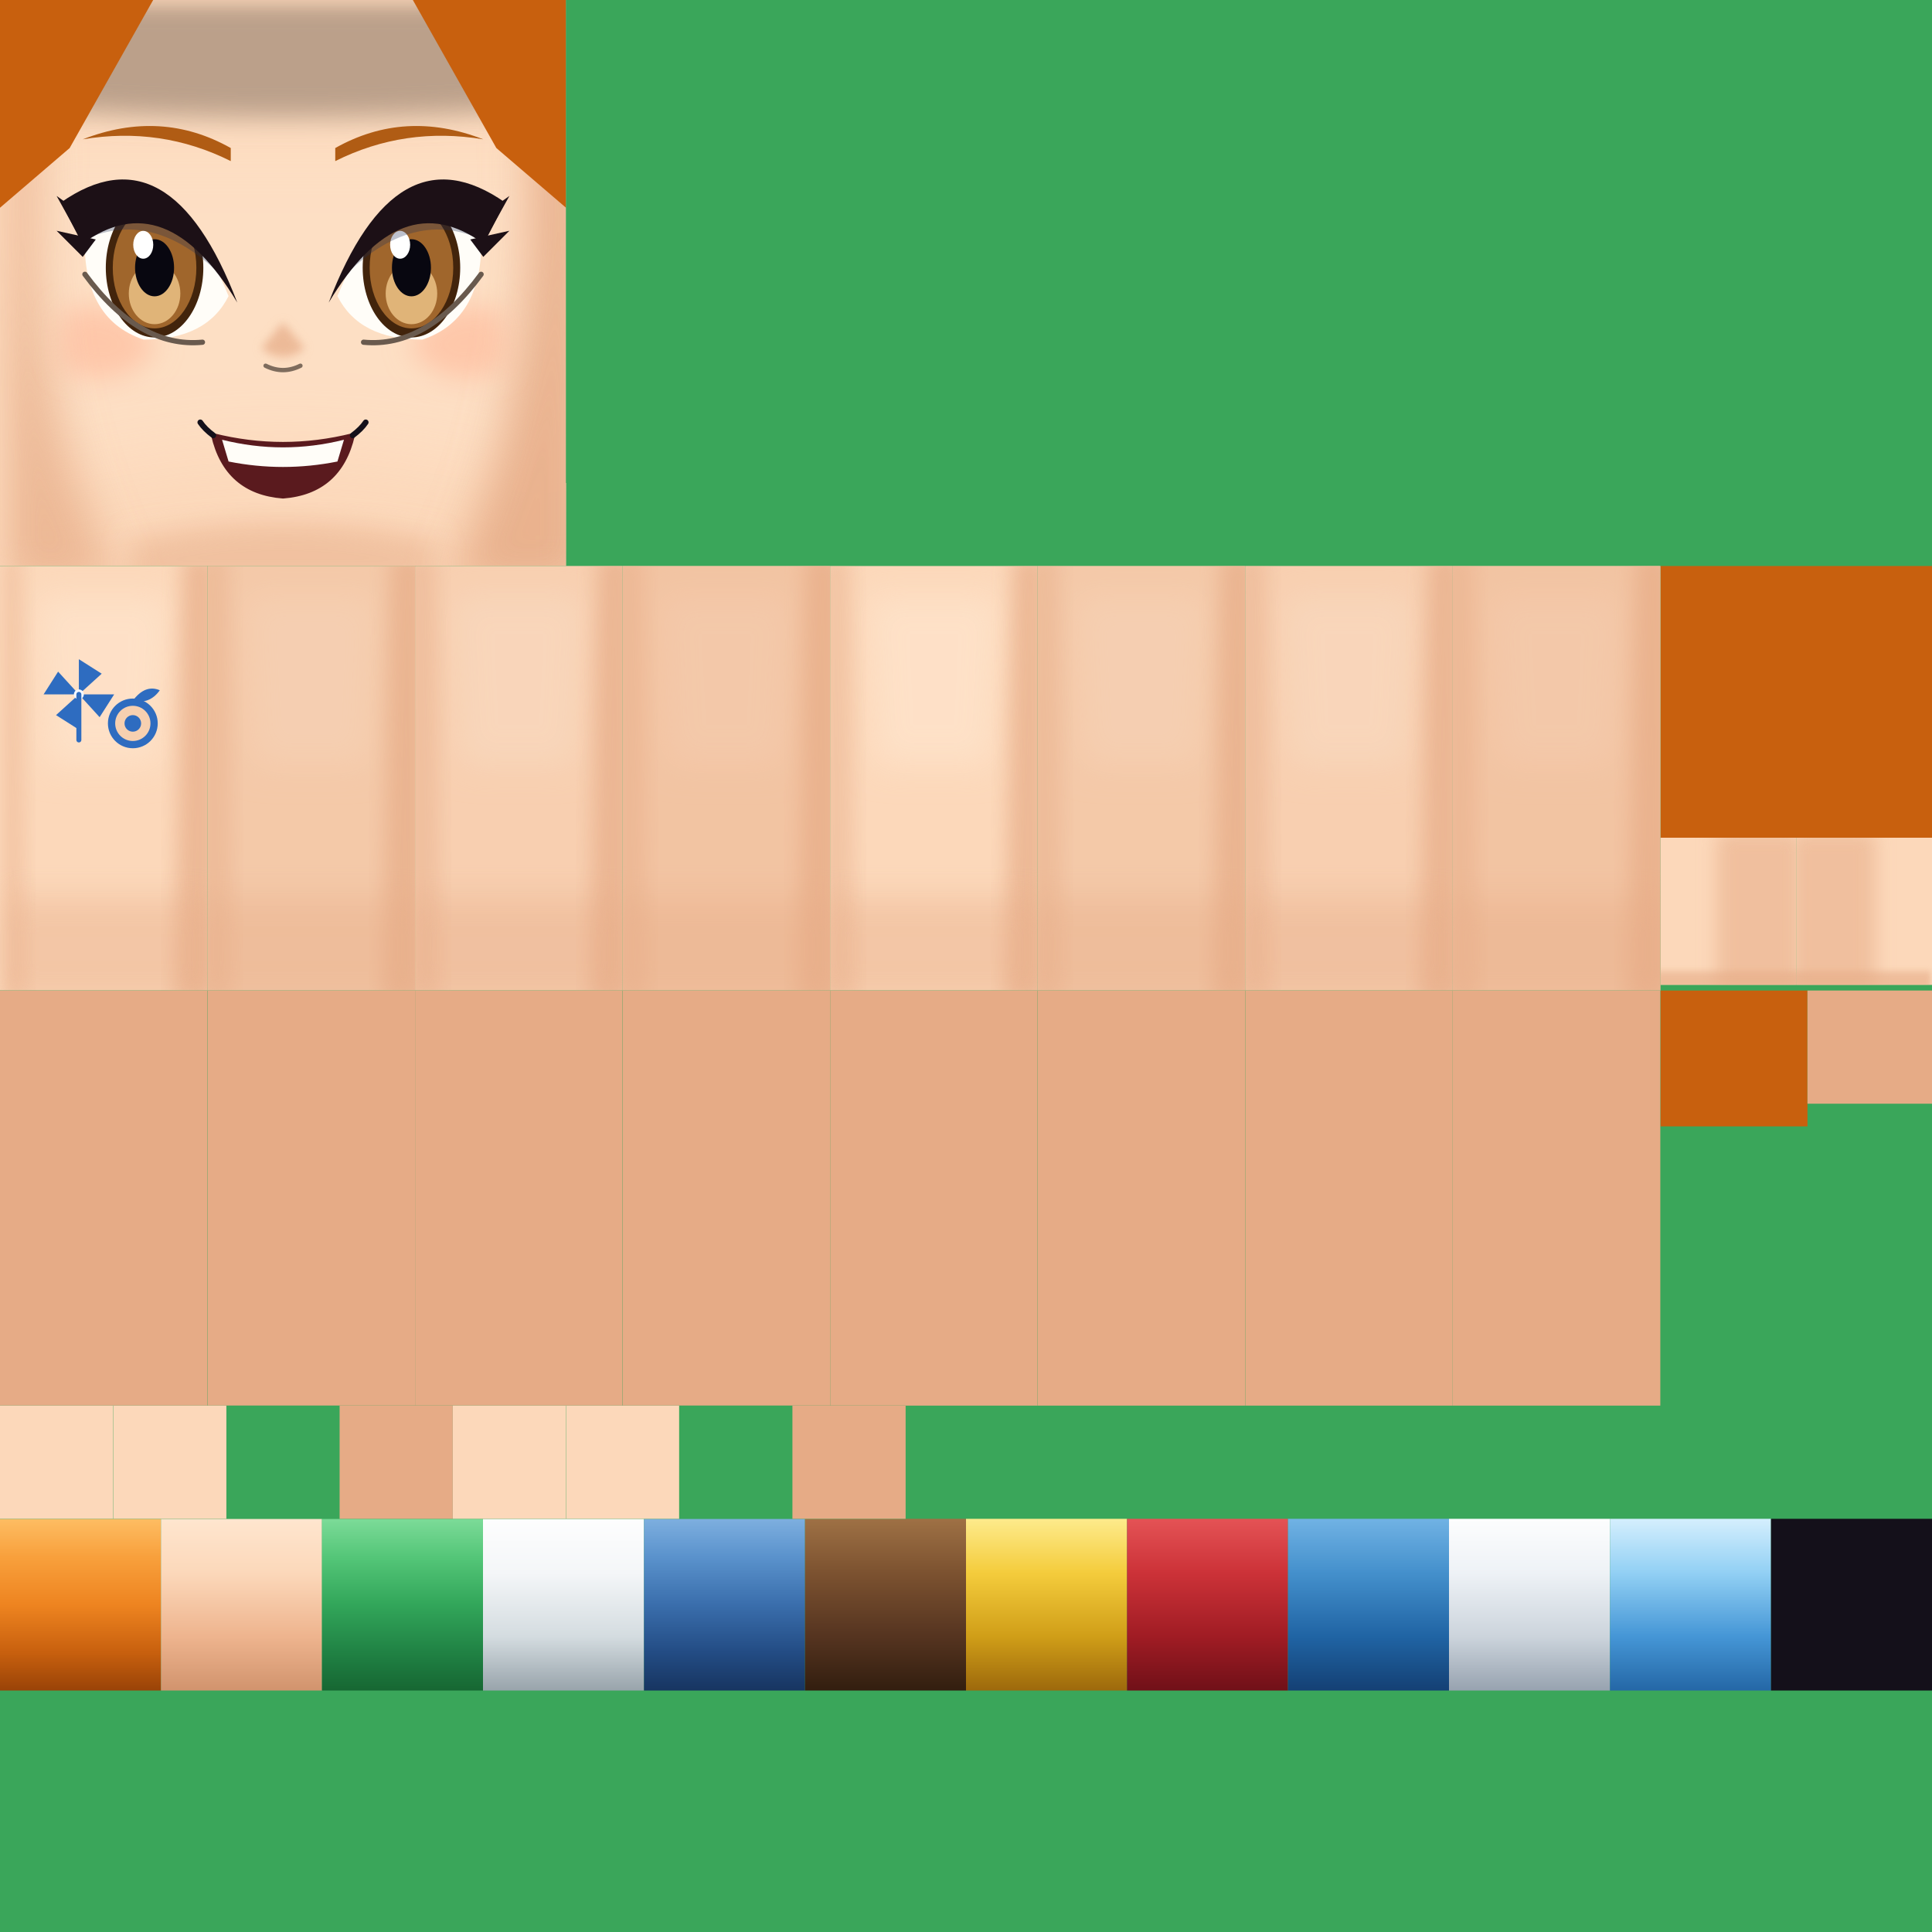
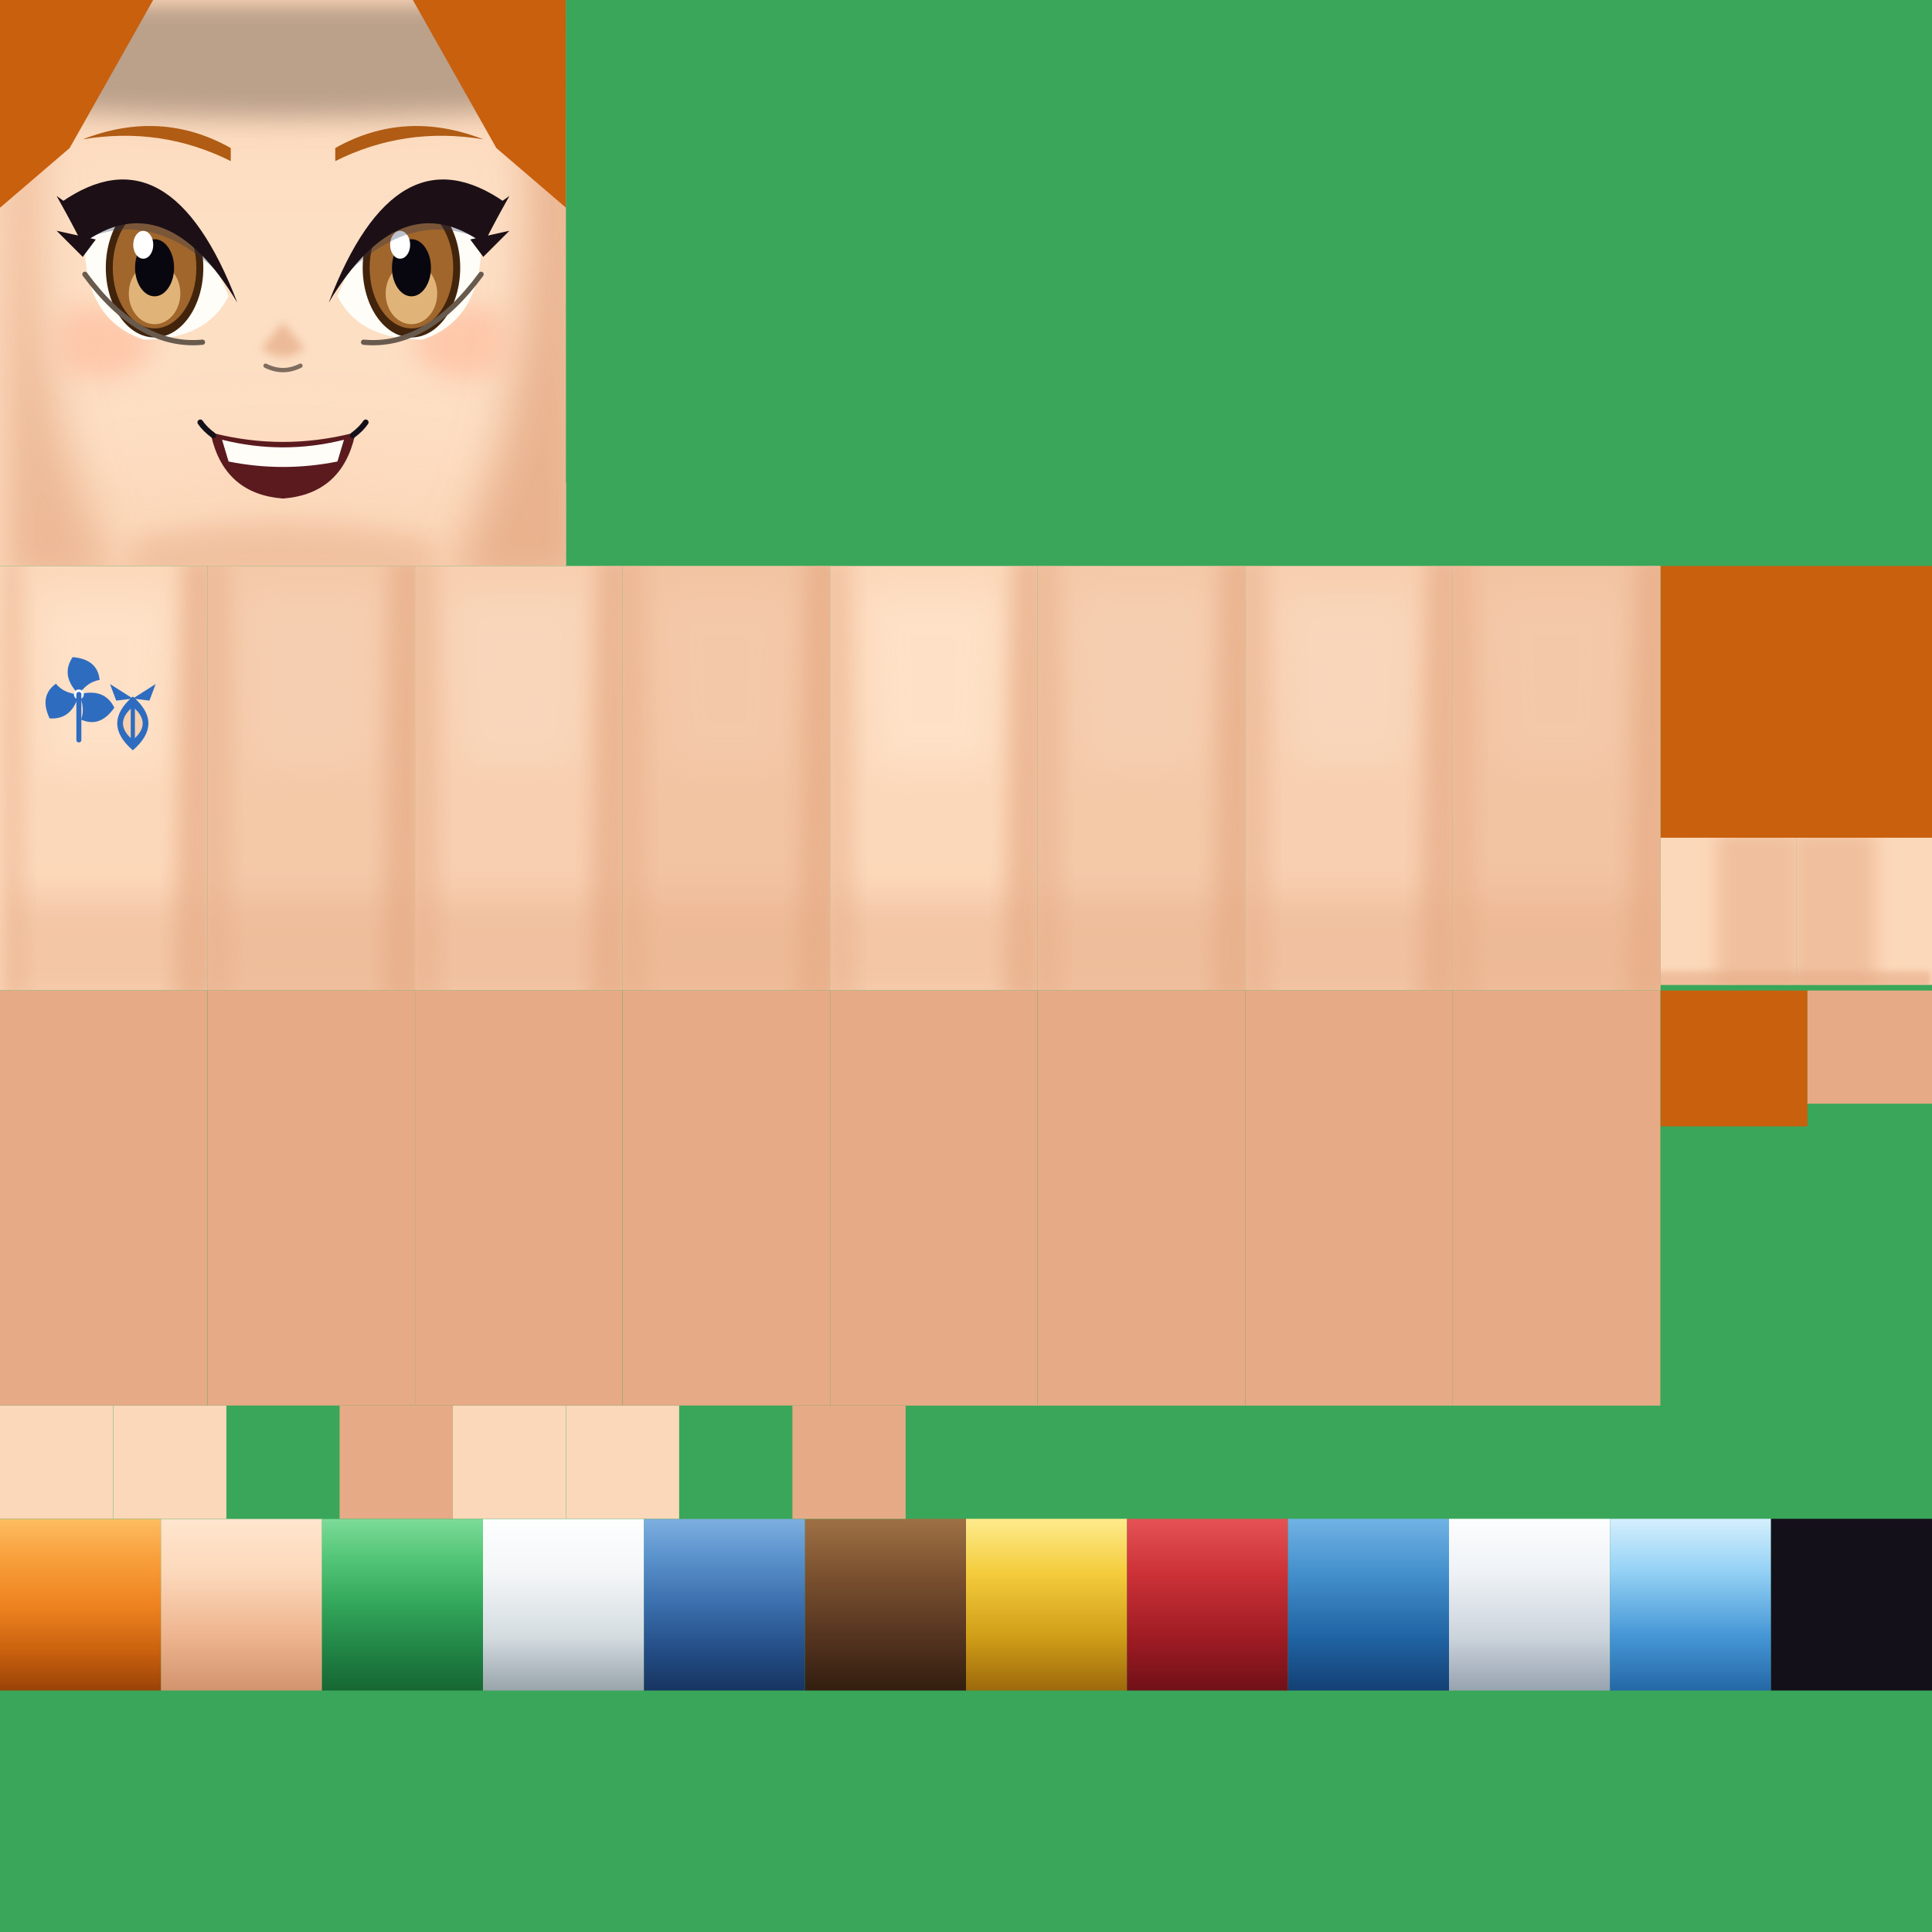
<svg xmlns="http://www.w3.org/2000/svg" width="1024" height="1024" viewBox="0 0 1024 1024">
  <defs>
    <filter id="b1" x="-30%" y="-30%" width="160%" height="160%">
      <feGaussianBlur stdDeviation="1" />
    </filter>
    <filter id="b2" x="-30%" y="-30%" width="160%" height="160%">
      <feGaussianBlur stdDeviation="2" />
    </filter>
    <filter id="b3" x="-30%" y="-30%" width="160%" height="160%">
      <feGaussianBlur stdDeviation="3" />
    </filter>
    <filter id="b5" x="-30%" y="-30%" width="160%" height="160%">
      <feGaussianBlur stdDeviation="5" />
    </filter>
    <filter id="b8" x="-30%" y="-30%" width="160%" height="160%">
      <feGaussianBlur stdDeviation="8" />
    </filter>
  </defs>
  <rect width="1024" height="1024" fill="#3aa65a" />
  <clipPath id="cHead_F">
    <rect x="0" y="0" width="300" height="300" />
  </clipPath>
  <g clip-path="url(#cHead_F)">
    <g transform="translate(0 0) scale(2.30769 2.30769)">
      <rect x="-5" y="-5" width="140" height="140" fill="#3aa65a" />
      <path d="M-5-5H135V135H-5Z" fill="#fcd8ba" />
      <path d="M-5 30H135V116Q65 92 -5 116Z" fill="#ffe8d2" opacity="0.4" filter="url(#b8)" />
      <path d="M-5-5H135V24Q65 30 -5 24Z" fill="#ab927e" opacity="0.8" filter="url(#b3)" />
      <path d="M-5 30H9Q5 90 28 135H-5Z" fill="#e6ab86" opacity="0.7" filter="url(#b5)" />
      <path d="M135 30H121Q125 90 102 135H135Z" fill="#e6ab86" opacity="0.85" filter="url(#b5)" />
      <path d="M30 124Q65 116 100 124V135H30Z" fill="#e6ab86" opacity="0.5" filter="url(#b3)" />
      <path d="M-5-5H38L16 34L-5 52Z" fill="#c8600e" />
      <path d="M135-5H92L114 34L135 52Z" fill="#c8600e" />
      <path d="M14 72Q28 66 36 80Q26 92 14 84Z" fill="#ffb090" opacity="0.5" filter="url(#b3)" />
      <path d="M116 72Q102 66 94 80Q104 92 116 84Z" fill="#ffb090" opacity="0.5" filter="url(#b3)" />
      <path d="M52.5 68Q39 35 19.5 53Q18.5 73.2 33 78Q47.5 78 52.5 68Z" fill="#fffdf8" />
      <clipPath id="eye-1">
        <path d="M52.5 68Q39 35 19.5 53Q18.5 73.2 33 78Q47.5 78 52.5 68Z" />
      </clipPath>
      <g clip-path="url(#eye-1)">
        <path d="M24.30 61.50a11.20 16.00 0 1 0 22.40 0a11.20 16.00 0 1 0 -22.40 0Z" fill="#42240c" />
        <path d="M25.90 61.50a9.60 13.92 0 1 0 19.20 0a9.60 13.92 0 1 0 -19.20 0Z" fill="#a0662c" />
        <path d="M29.58 67.42a5.92 7.04 0 1 0 11.84 0a5.92 7.04 0 1 0 -11.84 0Z" fill="#e0b478" />
        <path d="M31.02 61.50a4.48 6.56 0 1 0 8.96 0a4.48 6.56 0 1 0 -8.96 0Z" fill="#080710" />
        <path d="M30.60 56.22a2.30 3.20 0 1 0 4.60 0a2.30 3.20 0 1 0 -4.60 0Z" fill="#ffffff" />
        <path d="M52.5 65Q36 35 19.5 53V55Q36 47.42 52.5 65Z" fill="#203058" opacity="0.3" />
      </g>
      <path d="M54.5 69.5Q39 29 14.0 46.5L18.9 56Q38 42 54.5 69.5Z" fill="#1c1016" />
      <path d="M46.5 78.6Q32 80 19.5 63" fill="none" stroke="#695a4e" stroke-width="1.2" stroke-linecap="round" stroke-linejoin="round" />
      <path d="M20 50L13 45L18 54Z" fill="#1c1016" />
      <path d="M22 55L13 53L19 59Z" fill="#1c1016" />
      <path d="M53 34Q37 25 19 32Q37 29 53 37Z" fill="#b05c14" />
      <path d="M77.5 68Q91 35 110.5 53Q111.5 73.2 97 78Q82.5 78 77.5 68Z" fill="#fffdf8" />
      <clipPath id="eye1">
        <path d="M77.5 68Q91 35 110.5 53Q111.5 73.2 97 78Q82.5 78 77.5 68Z" />
      </clipPath>
      <g clip-path="url(#eye1)">
        <path d="M83.30 61.50a11.20 16.00 0 1 0 22.40 0a11.20 16.00 0 1 0 -22.40 0Z" fill="#42240c" />
        <path d="M84.90 61.50a9.60 13.92 0 1 0 19.20 0a9.60 13.92 0 1 0 -19.20 0Z" fill="#a0662c" />
        <path d="M88.58 67.42a5.92 7.04 0 1 0 11.84 0a5.92 7.04 0 1 0 -11.84 0Z" fill="#e0b478" />
        <path d="M90.02 61.50a4.48 6.56 0 1 0 8.96 0a4.48 6.56 0 1 0 -8.96 0Z" fill="#080710" />
        <path d="M89.60 56.22a2.30 3.20 0 1 0 4.60 0a2.30 3.20 0 1 0 -4.60 0Z" fill="#ffffff" />
        <path d="M77.5 65Q94 35 110.5 53V55Q94 47.42 77.5 65Z" fill="#203058" opacity="0.3" />
      </g>
      <path d="M75.5 69.5Q91 29 116.0 46.5L111.1 56Q92 42 75.5 69.5Z" fill="#1c1016" />
      <path d="M83.5 78.6Q98 80 110.5 63" fill="none" stroke="#695a4e" stroke-width="1.2" stroke-linecap="round" stroke-linejoin="round" />
      <path d="M110 50L117 45L112 54Z" fill="#1c1016" />
      <path d="M108 55L117 53L111 59Z" fill="#1c1016" />
      <path d="M77 34Q93 25 111 32Q93 29 77 37Z" fill="#b05c14" />
      <path d="M60 80L65 74L70 80Q65 84 60 80Z" fill="#e6ab86" opacity="0.7" filter="url(#b1)" />
      <path d="M61 84Q65 86 69 84" fill="none" stroke="#7e6c5d" stroke-width="1" stroke-linecap="round" stroke-linejoin="round" />
      <path d="M49 100Q65 104 81 100Q78 113 65 114Q52 113 49 100Z" fill="#5a1a1e" stroke="#5a1a1e" stroke-width="1" stroke-linecap="round" stroke-linejoin="round" />
      <path d="M51 101Q65 104.5 79 101L77.5 106Q65 108.5 52.5 106Z" fill="#fffdf8" />
      <path d="M49 100Q47 98.5 46 97" fill="none" stroke="#14101a" stroke-width="1.3" stroke-linecap="round" stroke-linejoin="round" />
      <path d="M81 100Q83 98.5 84 97" fill="none" stroke="#14101a" stroke-width="1.3" stroke-linecap="round" stroke-linejoin="round" />
    </g>
  </g>
  <clipPath id="cTorso_F">
    <rect x="300" y="0" width="256" height="256" />
  </clipPath>
  <g clip-path="url(#cTorso_F)">
    <g transform="translate(300 0) scale(1.28 1.28)">
      <rect x="-5" y="-5" width="210" height="210" fill="#3aa65a" />
    </g>
  </g>
  <clipPath id="cTorso_B">
    <rect x="556" y="0" width="256" height="256" />
  </clipPath>
  <g clip-path="url(#cTorso_B)">
    <g transform="translate(556 0) scale(1.28 1.28)">
      <rect x="-5" y="-5" width="210" height="210" fill="#3aa65a" />
    </g>
  </g>
  <clipPath id="cTorso_L">
    <rect x="812" y="0" width="106" height="212" />
  </clipPath>
  <g clip-path="url(#cTorso_L)">
    <g transform="translate(812 0) scale(1.06 1.06)">
      <rect x="-5" y="-5" width="110" height="210" fill="#3aa65a" />
    </g>
  </g>
  <clipPath id="cTorso_R">
    <rect x="918" y="0" width="106" height="212" />
  </clipPath>
  <g clip-path="url(#cTorso_R)">
    <g transform="translate(918 0) scale(1.06 1.06)">
      <rect x="-5" y="-5" width="110" height="210" fill="#3aa65a" />
    </g>
  </g>
  <clipPath id="cHead_B">
    <rect x="880" y="300" width="144" height="144" />
  </clipPath>
  <g clip-path="url(#cHead_B)">
    <g transform="translate(880 300) scale(1.10769 1.10769)">
      <rect x="-5" y="-5" width="140" height="140" fill="#3aa65a" />
      <path d="M-5-5H135V135H-5Z" fill="#c8600e" />
    </g>
  </g>
  <clipPath id="cHead_L">
    <rect x="880" y="444" width="72" height="78" />
  </clipPath>
  <g clip-path="url(#cHead_L)">
    <g transform="translate(880 444) scale(0.6 0.6)">
      <rect x="-5" y="-5" width="130" height="140" fill="#3aa65a" />
      <path d="M-5-5H125V135H-5Z" fill="#fcd8ba" />
      <path d="M50 -5H125V135H50Z" fill="#e6ab86" opacity="0.55" filter="url(#b8)" />
      <path d="M-5 118H125V135H-5Z" fill="#e6ab86" opacity="0.6" filter="url(#b3)" />
    </g>
  </g>
  <clipPath id="cHead_R">
    <rect x="952" y="444" width="72" height="78" />
  </clipPath>
  <g clip-path="url(#cHead_R)">
    <g transform="translate(952 444) scale(0.6 0.6)">
      <rect x="-5" y="-5" width="130" height="140" fill="#3aa65a" />
      <path d="M-5-5H125V135H-5Z" fill="#fcd8ba" />
      <path d="M70 -5H-5V135H70Z" fill="#e6ab86" opacity="0.55" filter="url(#b8)" />
      <path d="M-5 118H125V135H-5Z" fill="#e6ab86" opacity="0.6" filter="url(#b3)" />
    </g>
  </g>
  <clipPath id="cHead_T">
    <rect x="880" y="525" width="78" height="72" />
  </clipPath>
  <g clip-path="url(#cHead_T)">
    <g transform="translate(880 525) scale(0.6 0.6)">
      <rect x="-5" y="-5" width="140" height="130" fill="#3aa65a" />
      <path d="M-5-5H135V125H-5Z" fill="#c8600e" />
    </g>
  </g>
  <clipPath id="cHead_Bo">
    <rect x="958" y="525" width="66" height="60" />
  </clipPath>
  <g clip-path="url(#cHead_Bo)">
    <g transform="translate(958 525) scale(0.50769 0.5)">
      <rect x="-5" y="-5" width="140" height="130" fill="#3aa65a" />
      <path d="M-5-5H135V125H-5Z" fill="#e6ab86" />
    </g>
  </g>
  <clipPath id="cTorso_T">
    <rect x="880" y="600" width="120" height="60" />
  </clipPath>
  <g clip-path="url(#cTorso_T)">
    <g transform="translate(880 600) scale(0.6 0.6)">
      <rect x="-5" y="-5" width="210" height="110" fill="#3aa65a" />
    </g>
  </g>
  <clipPath id="cTorso_Bo">
    <rect x="880" y="660" width="120" height="60" />
  </clipPath>
  <g clip-path="url(#cTorso_Bo)">
    <g transform="translate(880 660) scale(0.6 0.6)">
      <rect x="-5" y="-5" width="210" height="110" fill="#3aa65a" />
    </g>
  </g>
  <clipPath id="cHair">
    <rect x="0" y="805" width="1024" height="91" />
  </clipPath>
  <g clip-path="url(#cHair)">
    <g transform="translate(0 805) scale(1 1)">
      <rect x="-5" y="-5" width="1034" height="101" fill="#3aa65a" />
      <linearGradient id="ramp0" x1="0" y1="1" x2="0" y2="0">
        <stop offset="0.000" stop-color="#8e3c06" />
        <stop offset="0.250" stop-color="#c8600e" />
        <stop offset="0.500" stop-color="#ee8420" />
        <stop offset="0.750" stop-color="#f8a03c" />
        <stop offset="1.000" stop-color="#ffc46c" />
      </linearGradient>
      <rect x="0.00" y="-5" width="85.33" height="101" fill="url(#ramp0)" />
      <linearGradient id="ramp1" x1="0" y1="1" x2="0" y2="0">
        <stop offset="0.000" stop-color="#cc8e68" />
        <stop offset="0.333" stop-color="#eeb48e" />
        <stop offset="0.667" stop-color="#fcd8ba" />
        <stop offset="1.000" stop-color="#ffe8d2" />
      </linearGradient>
      <rect x="85.33" y="-5" width="85.33" height="101" fill="url(#ramp1)" />
      <linearGradient id="ramp2" x1="0" y1="1" x2="0" y2="0">
        <stop offset="0.000" stop-color="#14602e" />
        <stop offset="0.250" stop-color="#208244" />
        <stop offset="0.500" stop-color="#32a65a" />
        <stop offset="0.750" stop-color="#54c678" />
        <stop offset="1.000" stop-color="#86e0a0" />
      </linearGradient>
      <rect x="170.67" y="-5" width="85.33" height="101" fill="url(#ramp2)" />
      <linearGradient id="ramp3" x1="0" y1="1" x2="0" y2="0">
        <stop offset="0.000" stop-color="#8e9aa2" />
        <stop offset="0.333" stop-color="#d4dce0" />
        <stop offset="0.667" stop-color="#f4f6f8" />
        <stop offset="1.000" stop-color="#ffffff" />
      </linearGradient>
      <rect x="256.00" y="-5" width="85.33" height="101" fill="url(#ramp3)" />
      <linearGradient id="ramp4" x1="0" y1="1" x2="0" y2="0">
        <stop offset="0.000" stop-color="#142f58" />
        <stop offset="0.250" stop-color="#234c84" />
        <stop offset="0.500" stop-color="#3a6eac" />
        <stop offset="0.750" stop-color="#5a92cc" />
        <stop offset="1.000" stop-color="#86b6e4" />
      </linearGradient>
      <rect x="341.33" y="-5" width="85.33" height="101" fill="url(#ramp4)" />
      <linearGradient id="ramp5" x1="0" y1="1" x2="0" y2="0">
        <stop offset="0.000" stop-color="#2c1a0c" />
        <stop offset="0.333" stop-color="#553420" />
        <stop offset="0.667" stop-color="#7c5230" />
        <stop offset="1.000" stop-color="#a47648" />
      </linearGradient>
      <rect x="426.67" y="-5" width="85.33" height="101" fill="url(#ramp5)" />
      <linearGradient id="ramp6" x1="0" y1="1" x2="0" y2="0">
        <stop offset="0.000" stop-color="#94600a" />
        <stop offset="0.333" stop-color="#d09e18" />
        <stop offset="0.667" stop-color="#f4cc3c" />
        <stop offset="1.000" stop-color="#fff09a" />
      </linearGradient>
      <rect x="512.00" y="-5" width="85.33" height="101" fill="url(#ramp6)" />
      <linearGradient id="ramp7" x1="0" y1="1" x2="0" y2="0">
        <stop offset="0.000" stop-color="#680e16" />
        <stop offset="0.333" stop-color="#a01c24" />
        <stop offset="0.667" stop-color="#cc3238" />
        <stop offset="1.000" stop-color="#e8585a" />
      </linearGradient>
      <rect x="597.33" y="-5" width="85.33" height="101" fill="url(#ramp7)" />
      <linearGradient id="ramp8" x1="0" y1="1" x2="0" y2="0">
        <stop offset="0.000" stop-color="#123a6c" />
        <stop offset="0.333" stop-color="#2064a4" />
        <stop offset="0.667" stop-color="#4490cc" />
        <stop offset="1.000" stop-color="#78b8e8" />
      </linearGradient>
      <rect x="682.67" y="-5" width="85.33" height="101" fill="url(#ramp8)" />
      <linearGradient id="ramp9" x1="0" y1="1" x2="0" y2="0">
        <stop offset="0.000" stop-color="#8e9aa8" />
        <stop offset="0.333" stop-color="#ccd4dc" />
        <stop offset="0.667" stop-color="#eef2f6" />
        <stop offset="1.000" stop-color="#ffffff" />
      </linearGradient>
      <rect x="768.00" y="-5" width="85.33" height="101" fill="url(#ramp9)" />
      <linearGradient id="ramp10" x1="0" y1="1" x2="0" y2="0">
        <stop offset="0.000" stop-color="#1f5f9e" />
        <stop offset="0.333" stop-color="#4596d6" />
        <stop offset="0.667" stop-color="#92d0f4" />
        <stop offset="1.000" stop-color="#e0f4ff" />
      </linearGradient>
      <rect x="853.33" y="-5" width="85.33" height="101" fill="url(#ramp10)" />
      <linearGradient id="ramp11" x1="0" y1="1" x2="0" y2="0">
        <stop offset="0.000" stop-color="#14101a" />
        <stop offset="1.000" stop-color="#14101a" />
      </linearGradient>
      <rect x="938.67" y="-5" width="85.33" height="101" fill="url(#ramp11)" />
    </g>
  </g>
  <clipPath id="cLeftArm_F">
    <rect x="0" y="300" width="110" height="225" />
  </clipPath>
  <g clip-path="url(#cLeftArm_F)">
    <g transform="translate(0 300) scale(1.1 1.09756)">
      <rect x="-5" y="-5" width="110" height="215" fill="#3aa65a" />
      <path d="M-5-5H105V210H-5Z" fill="#fcd8ba" />
      <path d="M18 14H82L78 96H22Z" fill="#ffe8d2" opacity="0.55" filter="url(#b8)" />
      <path d="M-5-5H10L12 210H-5Z" fill="#e6ab86" opacity="0.45" filter="url(#b5)" />
      <path d="M105-5H88L84 210H105Z" fill="#e6ab86" opacity="0.7" filter="url(#b5)" />
      <path d="M-5 160H105V210H-5Z" fill="#e6ab86" opacity="0.4" filter="url(#b8)" />
      <g transform="translate(38 62) rotate(0)">
-         <path d="M0 0L0 -17L11 -10Z" fill="#2e6cc0" />
+         <path d="M0 0Q-9 -9 -3 -18Q9 -17 10 -7Q4 -6 0 0Z" fill="#2e6cc0" />
      </g>
-       <g transform="translate(38 62) rotate(90)">
-         <path d="M0 0L0 -17L11 -10Z" fill="#2e6cc0" />
+       <g transform="translate(38 62) rotate(120)">
+         <path d="M0 0Q-9 -9 -3 -18Q9 -17 10 -7Q4 -6 0 0Z" fill="#2e6cc0" />
      </g>
-       <g transform="translate(38 62) rotate(180)">
-         <path d="M0 0L0 -17L11 -10Z" fill="#2e6cc0" />
-       </g>
-       <g transform="translate(38 62) rotate(270)">
-         <path d="M0 0L0 -17L11 -10Z" fill="#2e6cc0" />
+       <g transform="translate(38 62) rotate(240)">
+         <path d="M0 0Q-9 -9 -3 -18Q9 -17 10 -7Q4 -6 0 0Z" fill="#2e6cc0" />
      </g>
      <path d="M35.60 62.00a2.40 2.40 0 1 0 4.80 0a2.40 2.40 0 1 0 -4.80 0Z" fill="#f4f8ff" />
      <path d="M38 62L38 84" fill="none" stroke="#2e6cc0" stroke-width="2.4" stroke-linecap="round" stroke-linejoin="round" />
-       <path d="M52.00 76.00a12.00 12.00 0 1 0 24.00 0a12.00 12.00 0 1 0 -24.00 0Z" fill="#2e6cc0" />
-       <path d="M55.50 76.00a8.50 8.50 0 1 0 17.00 0a8.50 8.50 0 1 0 -17.00 0Z" fill="#f7d0b0" />
-       <path d="M60.00 76.00a4.00 4.00 0 1 0 8.00 0a4.00 4.00 0 1 0 -8.00 0Z" fill="#2e6cc0" />
-       <path d="M64 65Q70 57 77 60Q72 67 64 65Z" fill="#2e6cc0" />
+       <path d="M64 63Q79 76 64 89Q49 76 64 63Z" fill="#2e6cc0" />
+       <path d="M64 68Q73.5 76 64 84Q54.5 76 64 68Z" fill="#f7d0b0" />
+       <path d="M64 67V85" fill="none" stroke="#2e6cc0" stroke-width="2" stroke-linecap="round" stroke-linejoin="round" />
+       <path d="M64 64L53 57L56 65Z" fill="#2e6cc0" />
+       <path d="M64 64L75 57L72 65Z" fill="#2e6cc0" />
    </g>
  </g>
  <clipPath id="cLeftLeg_F">
    <rect x="0" y="525" width="110" height="220" />
  </clipPath>
  <g clip-path="url(#cLeftLeg_F)">
    <g transform="translate(0 525) scale(1.1 1.1)">
      <rect x="-5" y="-5" width="110" height="210" fill="#3aa65a" />
      <path d="M-5-5H105V205H-5Z" fill="#e6ab86" />
    </g>
  </g>
  <clipPath id="cLeftArm_B">
    <rect x="110" y="300" width="110" height="225" />
  </clipPath>
  <g clip-path="url(#cLeftArm_B)">
    <g transform="translate(110 300) scale(1.1 1.09756)">
      <rect x="-5" y="-5" width="110" height="215" fill="#3aa65a" />
      <path d="M-5-5H105V210H-5Z" fill="#fcd8ba" />
      <path d="M18 14H82L78 96H22Z" fill="#ffe8d2" opacity="0.55" filter="url(#b8)" />
      <path d="M-5-5H10L12 210H-5Z" fill="#e6ab86" opacity="0.45" filter="url(#b5)" />
      <path d="M105-5H88L84 210H105Z" fill="#e6ab86" opacity="0.7" filter="url(#b5)" />
      <path d="M-5 160H105V210H-5Z" fill="#e6ab86" opacity="0.4" filter="url(#b8)" />
      <path d="M-5-5H105V210H-5Z" fill="#e6ab86" opacity="0.35" />
    </g>
  </g>
  <clipPath id="cLeftLeg_B">
    <rect x="110" y="525" width="110" height="220" />
  </clipPath>
  <g clip-path="url(#cLeftLeg_B)">
    <g transform="translate(110 525) scale(1.1 1.1)">
      <rect x="-5" y="-5" width="110" height="210" fill="#3aa65a" />
      <path d="M-5-5H105V205H-5Z" fill="#e6ab86" />
    </g>
  </g>
  <clipPath id="cLeftArm_O">
    <rect x="220" y="300" width="110" height="225" />
  </clipPath>
  <g clip-path="url(#cLeftArm_O)">
    <g transform="translate(220 300) scale(1.1 1.09756)">
      <rect x="-5" y="-5" width="110" height="215" fill="#3aa65a" />
      <path d="M-5-5H105V210H-5Z" fill="#fcd8ba" />
      <path d="M18 14H82L78 96H22Z" fill="#ffe8d2" opacity="0.55" filter="url(#b8)" />
      <path d="M-5-5H10L12 210H-5Z" fill="#e6ab86" opacity="0.45" filter="url(#b5)" />
      <path d="M105-5H88L84 210H105Z" fill="#e6ab86" opacity="0.7" filter="url(#b5)" />
      <path d="M-5 160H105V210H-5Z" fill="#e6ab86" opacity="0.4" filter="url(#b8)" />
      <path d="M-5-5H105V210H-5Z" fill="#e6ab86" opacity="0.2" />
    </g>
  </g>
  <clipPath id="cLeftLeg_O">
    <rect x="220" y="525" width="110" height="220" />
  </clipPath>
  <g clip-path="url(#cLeftLeg_O)">
    <g transform="translate(220 525) scale(1.1 1.1)">
      <rect x="-5" y="-5" width="110" height="210" fill="#3aa65a" />
      <path d="M-5-5H105V205H-5Z" fill="#e6ab86" />
    </g>
  </g>
  <clipPath id="cLeftArm_I">
    <rect x="330" y="300" width="110" height="225" />
  </clipPath>
  <g clip-path="url(#cLeftArm_I)">
    <g transform="translate(330 300) scale(1.1 1.09756)">
      <rect x="-5" y="-5" width="110" height="215" fill="#3aa65a" />
      <path d="M-5-5H105V210H-5Z" fill="#fcd8ba" />
      <path d="M18 14H82L78 96H22Z" fill="#ffe8d2" opacity="0.55" filter="url(#b8)" />
      <path d="M-5-5H10L12 210H-5Z" fill="#e6ab86" opacity="0.45" filter="url(#b5)" />
      <path d="M105-5H88L84 210H105Z" fill="#e6ab86" opacity="0.7" filter="url(#b5)" />
      <path d="M-5 160H105V210H-5Z" fill="#e6ab86" opacity="0.4" filter="url(#b8)" />
      <path d="M-5-5H105V210H-5Z" fill="#e6ab86" opacity="0.45" />
    </g>
  </g>
  <clipPath id="cLeftLeg_I">
    <rect x="330" y="525" width="110" height="220" />
  </clipPath>
  <g clip-path="url(#cLeftLeg_I)">
    <g transform="translate(330 525) scale(1.1 1.1)">
      <rect x="-5" y="-5" width="110" height="210" fill="#3aa65a" />
      <path d="M-5-5H105V205H-5Z" fill="#e6ab86" />
    </g>
  </g>
  <clipPath id="cLeftArm_T">
    <rect x="0" y="745" width="60" height="60" />
  </clipPath>
  <g clip-path="url(#cLeftArm_T)">
    <g transform="translate(0 745) scale(0.6 0.6)">
      <rect x="-5" y="-5" width="110" height="110" fill="#3aa65a" />
      <path d="M-5-5H105V105H-5Z" fill="#fcd8ba" />
    </g>
  </g>
  <clipPath id="cLeftArm_Bo">
    <rect x="60" y="745" width="60" height="60" />
  </clipPath>
  <g clip-path="url(#cLeftArm_Bo)">
    <g transform="translate(60 745) scale(0.6 0.6)">
      <rect x="-5" y="-5" width="110" height="110" fill="#3aa65a" />
      <path d="M-5-5H105V105H-5Z" fill="#fcd8ba" />
    </g>
  </g>
  <clipPath id="cLeftLeg_T">
    <rect x="120" y="745" width="60" height="60" />
  </clipPath>
  <g clip-path="url(#cLeftLeg_T)">
    <g transform="translate(120 745) scale(0.6 0.6)">
      <rect x="-5" y="-5" width="110" height="110" fill="#3aa65a" />
    </g>
  </g>
  <clipPath id="cLeftLeg_Bo">
    <rect x="180" y="745" width="60" height="60" />
  </clipPath>
  <g clip-path="url(#cLeftLeg_Bo)">
    <g transform="translate(180 745) scale(0.6 0.6)">
      <rect x="-5" y="-5" width="110" height="110" fill="#3aa65a" />
      <path d="M-5-5H105V105H-5Z" fill="#e6ab86" />
    </g>
  </g>
  <clipPath id="cRightArm_F">
    <rect x="440" y="300" width="110" height="225" />
  </clipPath>
  <g clip-path="url(#cRightArm_F)">
    <g transform="translate(440 300) scale(1.1 1.09756)">
      <rect x="-5" y="-5" width="110" height="215" fill="#3aa65a" />
      <path d="M-5-5H105V210H-5Z" fill="#fcd8ba" />
      <path d="M18 14H82L78 96H22Z" fill="#ffe8d2" opacity="0.55" filter="url(#b8)" />
      <path d="M-5-5H10L12 210H-5Z" fill="#e6ab86" opacity="0.45" filter="url(#b5)" />
      <path d="M105-5H88L84 210H105Z" fill="#e6ab86" opacity="0.7" filter="url(#b5)" />
      <path d="M-5 160H105V210H-5Z" fill="#e6ab86" opacity="0.4" filter="url(#b8)" />
    </g>
  </g>
  <clipPath id="cRightLeg_F">
    <rect x="440" y="525" width="110" height="220" />
  </clipPath>
  <g clip-path="url(#cRightLeg_F)">
    <g transform="translate(440 525) scale(1.1 1.1)">
      <rect x="-5" y="-5" width="110" height="210" fill="#3aa65a" />
      <path d="M-5-5H105V205H-5Z" fill="#e6ab86" />
    </g>
  </g>
  <clipPath id="cRightArm_B">
    <rect x="550" y="300" width="110" height="225" />
  </clipPath>
  <g clip-path="url(#cRightArm_B)">
    <g transform="translate(550 300) scale(1.1 1.09756)">
      <rect x="-5" y="-5" width="110" height="215" fill="#3aa65a" />
      <path d="M-5-5H105V210H-5Z" fill="#fcd8ba" />
      <path d="M18 14H82L78 96H22Z" fill="#ffe8d2" opacity="0.55" filter="url(#b8)" />
      <path d="M-5-5H10L12 210H-5Z" fill="#e6ab86" opacity="0.45" filter="url(#b5)" />
      <path d="M105-5H88L84 210H105Z" fill="#e6ab86" opacity="0.7" filter="url(#b5)" />
      <path d="M-5 160H105V210H-5Z" fill="#e6ab86" opacity="0.4" filter="url(#b8)" />
      <path d="M-5-5H105V210H-5Z" fill="#e6ab86" opacity="0.35" />
    </g>
  </g>
  <clipPath id="cRightLeg_B">
    <rect x="550" y="525" width="110" height="220" />
  </clipPath>
  <g clip-path="url(#cRightLeg_B)">
    <g transform="translate(550 525) scale(1.1 1.1)">
      <rect x="-5" y="-5" width="110" height="210" fill="#3aa65a" />
      <path d="M-5-5H105V205H-5Z" fill="#e6ab86" />
    </g>
  </g>
  <clipPath id="cRightArm_O">
    <rect x="660" y="300" width="110" height="225" />
  </clipPath>
  <g clip-path="url(#cRightArm_O)">
    <g transform="translate(660 300) scale(1.1 1.09756)">
      <rect x="-5" y="-5" width="110" height="215" fill="#3aa65a" />
      <path d="M-5-5H105V210H-5Z" fill="#fcd8ba" />
      <path d="M18 14H82L78 96H22Z" fill="#ffe8d2" opacity="0.55" filter="url(#b8)" />
      <path d="M-5-5H10L12 210H-5Z" fill="#e6ab86" opacity="0.45" filter="url(#b5)" />
      <path d="M105-5H88L84 210H105Z" fill="#e6ab86" opacity="0.7" filter="url(#b5)" />
      <path d="M-5 160H105V210H-5Z" fill="#e6ab86" opacity="0.4" filter="url(#b8)" />
      <path d="M-5-5H105V210H-5Z" fill="#e6ab86" opacity="0.2" />
    </g>
  </g>
  <clipPath id="cRightLeg_O">
    <rect x="660" y="525" width="110" height="220" />
  </clipPath>
  <g clip-path="url(#cRightLeg_O)">
    <g transform="translate(660 525) scale(1.1 1.1)">
      <rect x="-5" y="-5" width="110" height="210" fill="#3aa65a" />
      <path d="M-5-5H105V205H-5Z" fill="#e6ab86" />
    </g>
  </g>
  <clipPath id="cRightArm_I">
    <rect x="770" y="300" width="110" height="225" />
  </clipPath>
  <g clip-path="url(#cRightArm_I)">
    <g transform="translate(770 300) scale(1.1 1.09756)">
      <rect x="-5" y="-5" width="110" height="215" fill="#3aa65a" />
      <path d="M-5-5H105V210H-5Z" fill="#fcd8ba" />
      <path d="M18 14H82L78 96H22Z" fill="#ffe8d2" opacity="0.55" filter="url(#b8)" />
      <path d="M-5-5H10L12 210H-5Z" fill="#e6ab86" opacity="0.45" filter="url(#b5)" />
      <path d="M105-5H88L84 210H105Z" fill="#e6ab86" opacity="0.7" filter="url(#b5)" />
      <path d="M-5 160H105V210H-5Z" fill="#e6ab86" opacity="0.4" filter="url(#b8)" />
      <path d="M-5-5H105V210H-5Z" fill="#e6ab86" opacity="0.45" />
    </g>
  </g>
  <clipPath id="cRightLeg_I">
    <rect x="770" y="525" width="110" height="220" />
  </clipPath>
  <g clip-path="url(#cRightLeg_I)">
    <g transform="translate(770 525) scale(1.1 1.1)">
      <rect x="-5" y="-5" width="110" height="210" fill="#3aa65a" />
      <path d="M-5-5H105V205H-5Z" fill="#e6ab86" />
    </g>
  </g>
  <clipPath id="cRightArm_T">
    <rect x="240" y="745" width="60" height="60" />
  </clipPath>
  <g clip-path="url(#cRightArm_T)">
    <g transform="translate(240 745) scale(0.6 0.6)">
      <rect x="-5" y="-5" width="110" height="110" fill="#3aa65a" />
      <path d="M-5-5H105V105H-5Z" fill="#fcd8ba" />
    </g>
  </g>
  <clipPath id="cRightArm_Bo">
    <rect x="300" y="745" width="60" height="60" />
  </clipPath>
  <g clip-path="url(#cRightArm_Bo)">
    <g transform="translate(300 745) scale(0.6 0.6)">
      <rect x="-5" y="-5" width="110" height="110" fill="#3aa65a" />
      <path d="M-5-5H105V105H-5Z" fill="#fcd8ba" />
    </g>
  </g>
  <clipPath id="cRightLeg_T">
    <rect x="360" y="745" width="60" height="60" />
  </clipPath>
  <g clip-path="url(#cRightLeg_T)">
    <g transform="translate(360 745) scale(0.6 0.6)">
      <rect x="-5" y="-5" width="110" height="110" fill="#3aa65a" />
    </g>
  </g>
  <clipPath id="cRightLeg_Bo">
    <rect x="420" y="745" width="60" height="60" />
  </clipPath>
  <g clip-path="url(#cRightLeg_Bo)">
    <g transform="translate(420 745) scale(0.6 0.6)">
      <rect x="-5" y="-5" width="110" height="110" fill="#3aa65a" />
      <path d="M-5-5H105V105H-5Z" fill="#e6ab86" />
    </g>
  </g>
</svg>
